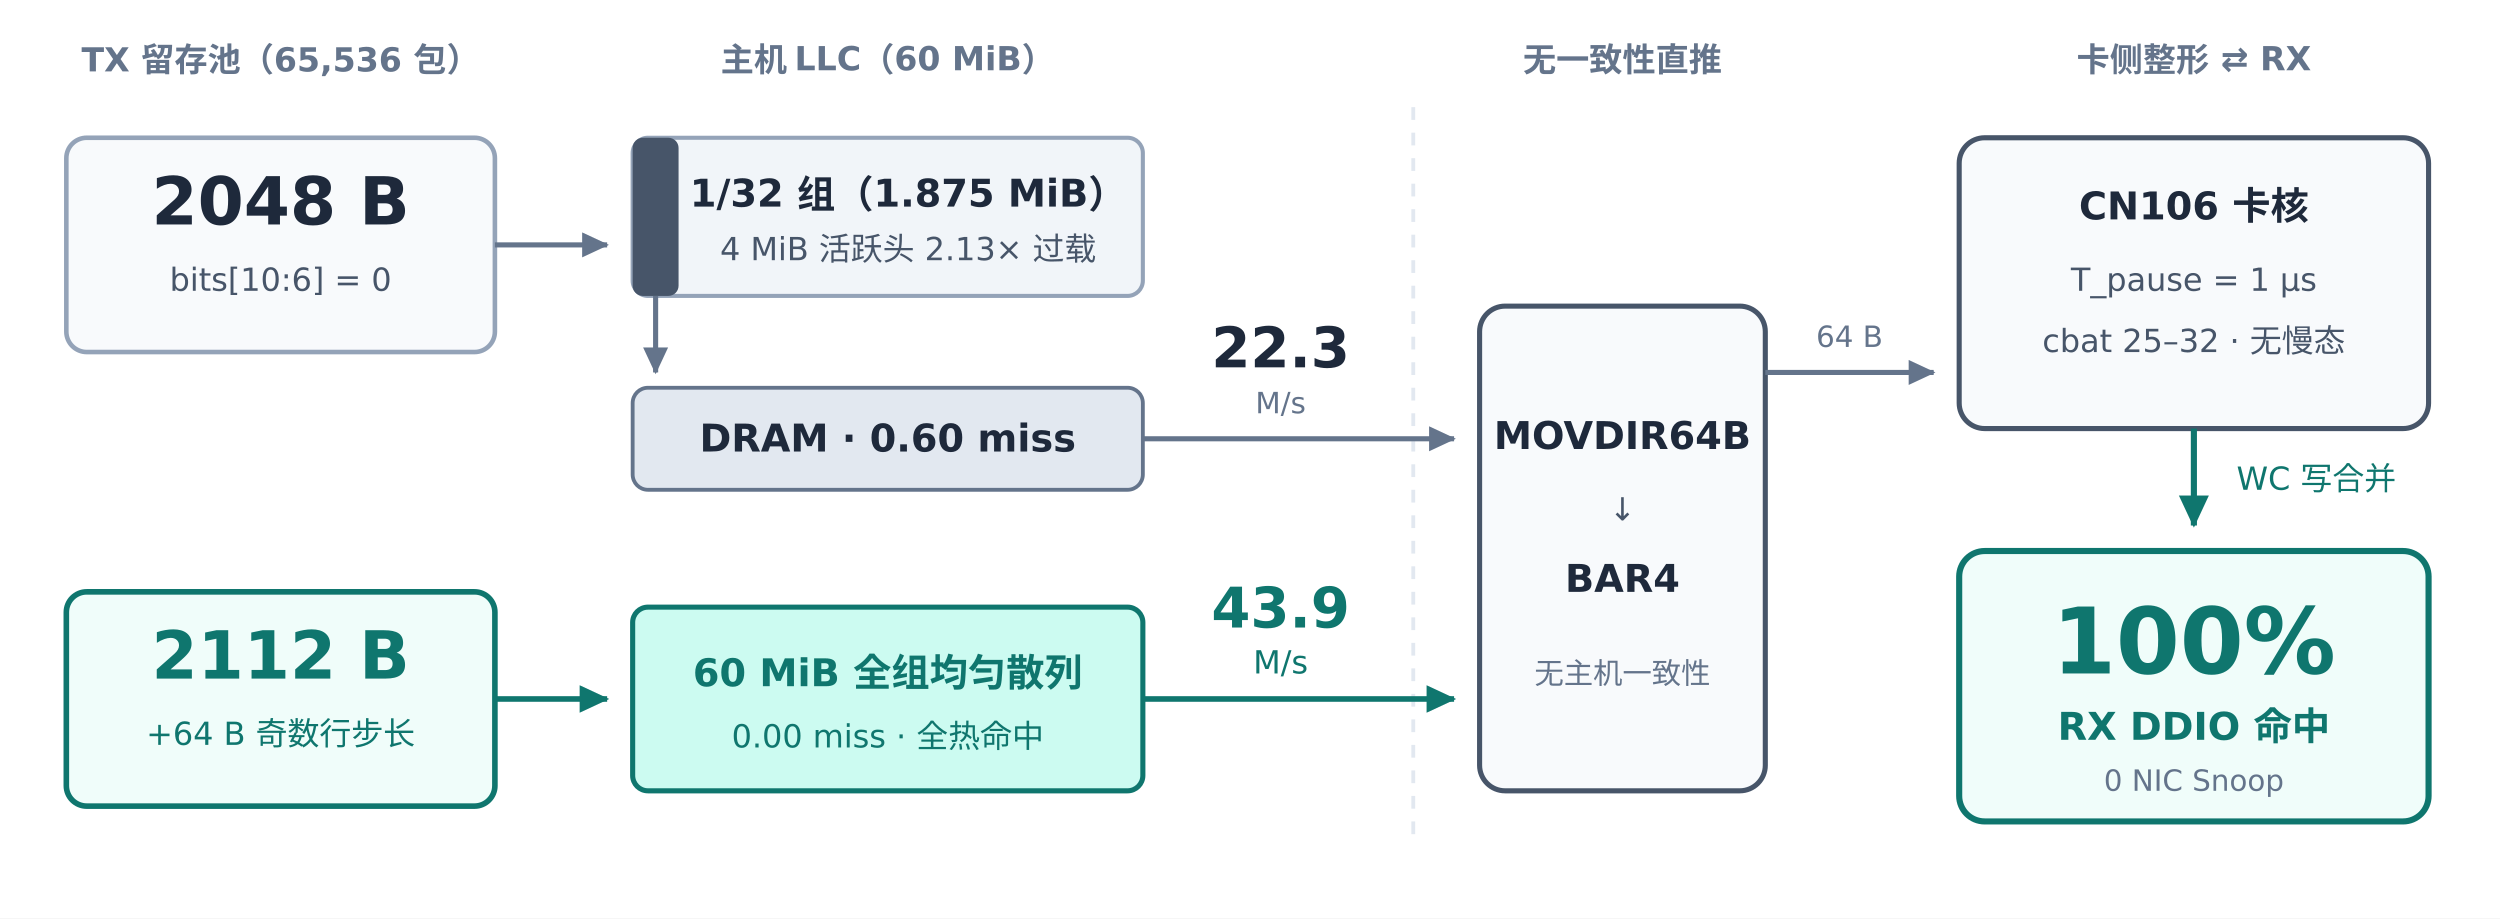
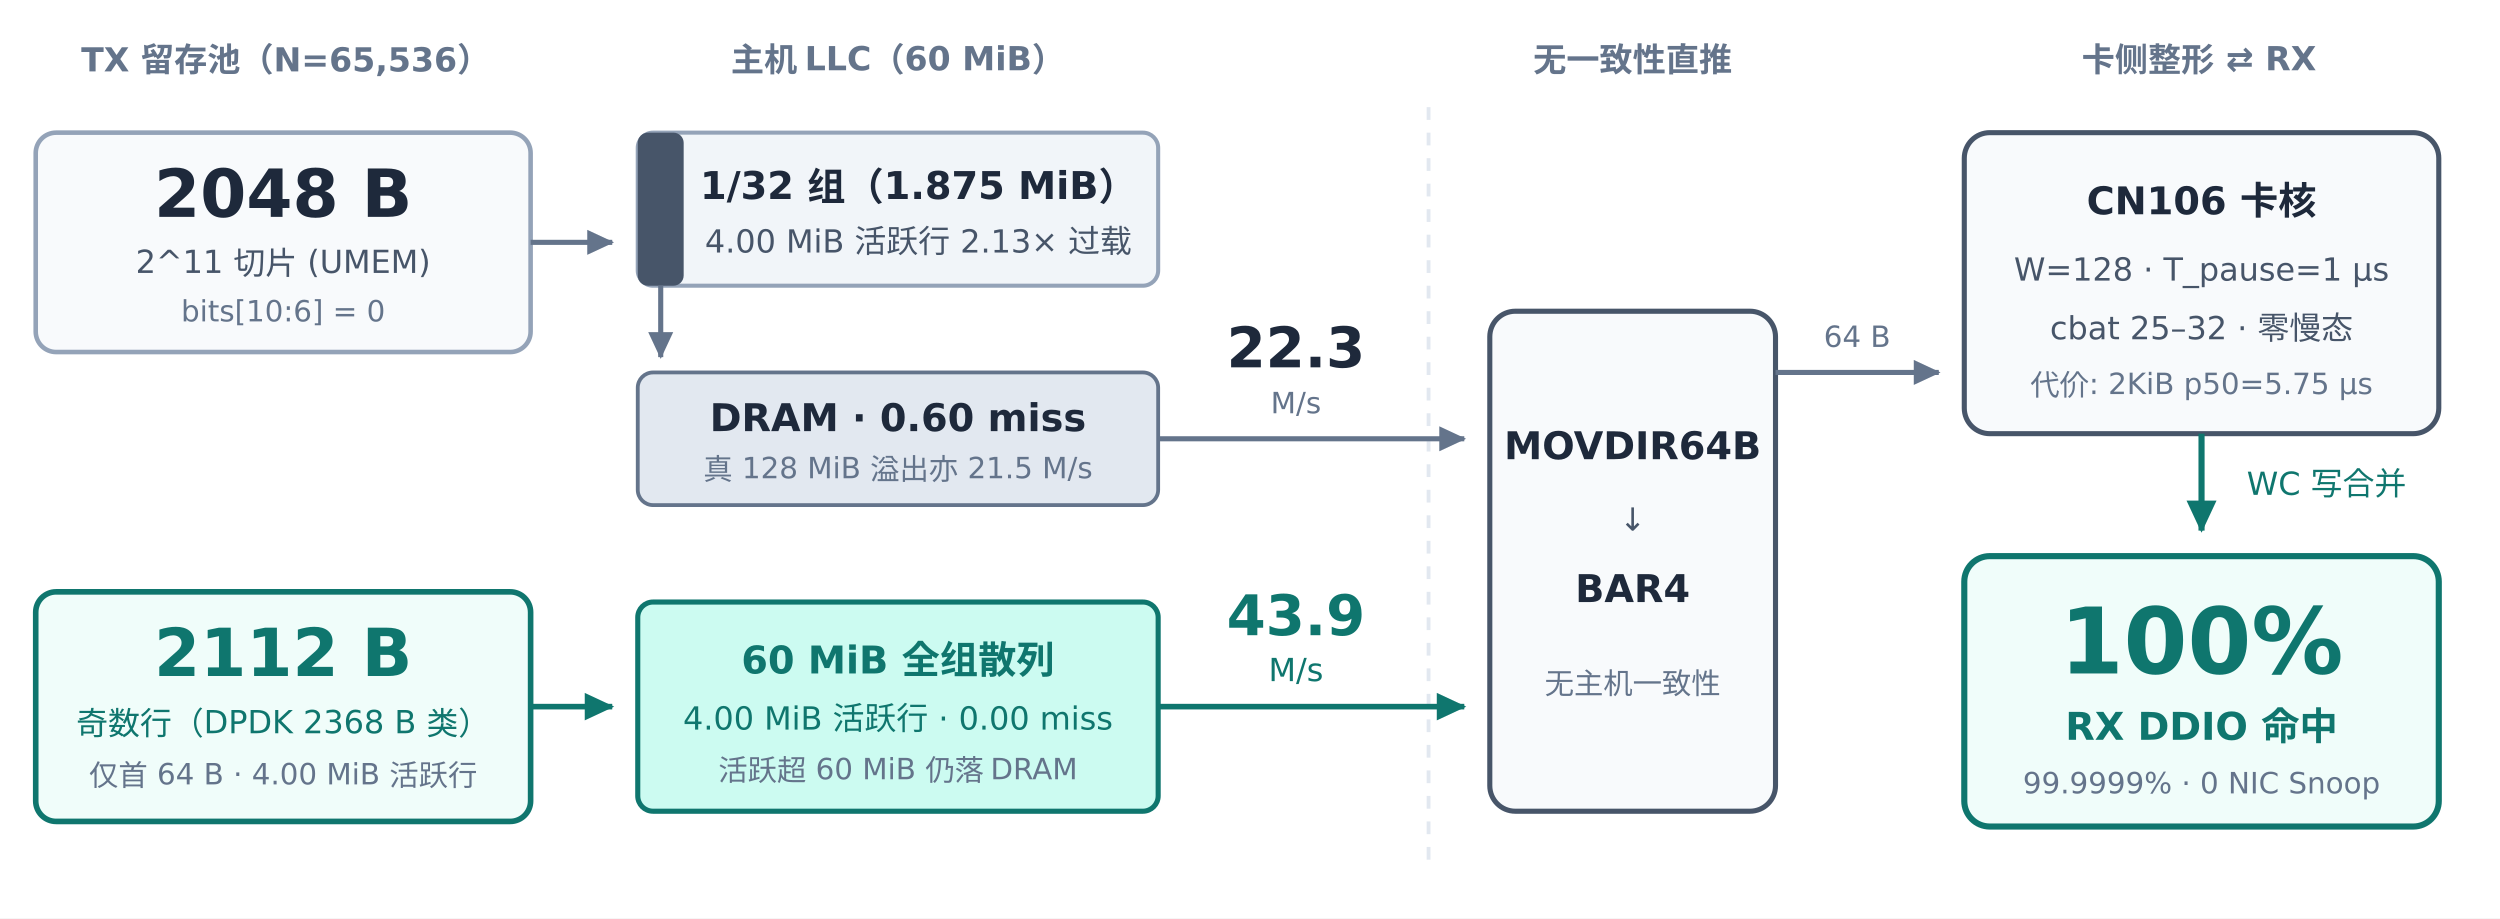
<svg xmlns="http://www.w3.org/2000/svg" viewBox="0 0 980 360" width="980" height="360">
  <defs>
    <marker id="arr-grey" viewBox="0 0 10 10" refX="8" refY="5" markerWidth="7" markerHeight="7" orient="auto-start-reverse">
      <path d="M 1 1.5 L 8.5 5 L 1 8.5 z" fill="#64748b" />
    </marker>
    <marker id="arr-teal" viewBox="0 0 10 10" refX="8" refY="5" markerWidth="7" markerHeight="7" orient="auto-start-reverse">
      <path d="M 1 1.5 L 8.5 5 L 1 8.5 z" fill="#0f766e" />
    </marker>
    <style>
      text { font-family: "DejaVu Sans", "Droid Sans Fallback", sans-serif; }
      .col-hdr { font-size: 13px; font-weight: 700; fill: #64748b; }
      .big-num { font-size: 26px; font-weight: 700; fill: #1e293b; }
      .big-teal { font-size: 26px; font-weight: 700; fill: #0f766e; }
      .hero-teal { font-size: 36px; font-weight: 700; fill: #0f766e; }
      .rate-grey { font-size: 22px; font-weight: 700; fill: #1e293b; }
      .rate-teal { font-size: 22px; font-weight: 700; fill: #0f766e; }
      .mid-lbl { font-size: 15px; font-weight: 700; fill: #1e293b; }
      .mid-teal { font-size: 15px; font-weight: 700; fill: #0f766e; }
      .sub-lbl { font-size: 12.5px; fill: #475569; }
      .sub-teal { font-size: 12.5px; fill: #0f766e; }
      .tag-lbl { font-size: 11.5px; fill: #64748b; }
    </style>
  </defs>
  <rect width="980" height="360" fill="#ffffff" />
-   <text x="110" y="28" text-anchor="middle" class="col-hdr">TX 留存池（65,536 包）</text>
-   <text x="348" y="28" text-anchor="middle" class="col-hdr">主机 LLC（60 MiB）</text>
-   <text x="636" y="28" text-anchor="middle" class="col-hdr">无一致性直推</text>
-   <text x="860" y="28" text-anchor="middle" class="col-hdr">卡侧整形 ⇄ RX</text>
-   <line x1="554" y1="42" x2="554" y2="332" stroke="#e2e8f0" stroke-width="1.5" stroke-dasharray="5 5" />
-   <rect x="26" y="54" width="168" height="84" rx="8" fill="#f8fafc" stroke="#94a3b8" stroke-width="1.8" />
-   <text x="110" y="88" text-anchor="middle" class="big-num">2048 B</text>
-   <text x="110" y="114" text-anchor="middle" class="sub-lbl">bits[10:6] = 0</text>
-   <line x1="194" y1="96" x2="238" y2="96" stroke="#64748b" stroke-width="2" marker-end="url(#arr-grey)" />
-   <rect x="248" y="54" width="200" height="62" rx="6" fill="#f1f5f9" stroke="#94a3b8" stroke-width="1.6" />
-   <rect x="248" y="54" width="18" height="62" rx="4" fill="#475569" />
-   <text x="356" y="81" text-anchor="middle" class="mid-lbl">1/32 组（1.875 MiB）</text>
-   <text x="356" y="102" text-anchor="middle" class="sub-lbl">4 MiB 活跃头 2.13× 过载</text>
-   <line x1="257" y1="116" x2="257" y2="146" stroke="#64748b" stroke-width="2" marker-end="url(#arr-grey)" />
-   <rect x="248" y="152" width="200" height="40" rx="6" fill="#e2e8f0" stroke="#64748b" stroke-width="1.5" />
-   <text x="348" y="177" text-anchor="middle" class="mid-lbl">DRAM · 0.60 miss</text>
-   <path d="M 448 172 L 570 172" fill="none" stroke="#64748b" stroke-width="2" marker-end="url(#arr-grey)" />
-   <text x="502" y="144" text-anchor="middle" class="rate-grey">22.3</text>
-   <text x="502" y="162" text-anchor="middle" class="tag-lbl">M/s</text>
-   <rect x="26" y="232" width="168" height="84" rx="8" fill="#f0fdfa" stroke="#0f766e" stroke-width="2.2" />
-   <text x="110" y="266" text-anchor="middle" class="big-teal">2112 B</text>
-   <text x="110" y="292" text-anchor="middle" class="sub-teal">+64 B 奇数行步长</text>
-   <line x1="194" y1="274" x2="238" y2="274" stroke="#0f766e" stroke-width="2.2" marker-end="url(#arr-teal)" />
-   <rect x="248" y="238" width="200" height="72" rx="6" fill="#ccfbf1" stroke="#0f766e" stroke-width="2" />
-   <text x="348" y="269" text-anchor="middle" class="mid-teal">60 MiB 全组均匀散列</text>
-   <text x="348" y="293" text-anchor="middle" class="sub-teal">0.00 miss · 全热命中</text>
-   <path d="M 448 274 L 570 274" fill="none" stroke="#0f766e" stroke-width="2.2" marker-end="url(#arr-teal)" />
-   <text x="502" y="246" text-anchor="middle" class="rate-teal">43.9</text>
-   <text x="502" y="264" text-anchor="middle" class="sub-teal">M/s</text>
-   <rect x="580" y="120" width="112" height="190" rx="10" fill="#f8fafc" stroke="#475569" stroke-width="2" />
-   <text x="636" y="176" text-anchor="middle" class="mid-lbl">MOVDIR64B</text>
-   <text x="636" y="204" text-anchor="middle" class="sub-lbl">↓</text>
-   <text x="636" y="232" text-anchor="middle" class="mid-lbl">BAR4</text>
-   <text x="636" y="268" text-anchor="middle" class="tag-lbl">无主机一致性</text>
-   <path d="M 692 146 L 758 146" fill="none" stroke="#64748b" stroke-width="2" marker-end="url(#arr-grey)" />
-   <text x="725" y="136" text-anchor="middle" class="tag-lbl">64 B</text>
-   <rect x="768" y="54" width="184" height="114" rx="10" fill="#f8fafc" stroke="#475569" stroke-width="2" />
-   <text x="860" y="86" text-anchor="middle" class="mid-lbl">CN106 卡核</text>
-   <text x="860" y="114" text-anchor="middle" class="sub-lbl">T_pause = 1 µs</text>
-   <text x="860" y="138" text-anchor="middle" class="sub-lbl">cbat 25–32 · 无慢态</text>
-   <line x1="860" y1="168" x2="860" y2="206" stroke="#0f766e" stroke-width="2.4" marker-end="url(#arr-teal)" />
-   <text x="908" y="192" text-anchor="middle" class="sub-teal">WC 写合并</text>
-   <rect x="768" y="216" width="184" height="106" rx="10" fill="#f0fdfa" stroke="#0f766e" stroke-width="2.4" />
-   <text x="860" y="264" text-anchor="middle" class="hero-teal">100%</text>
-   <text x="860" y="290" text-anchor="middle" class="mid-teal">RX DDIO 命中</text>
-   <text x="860" y="310" text-anchor="middle" class="tag-lbl">0 NIC Snoop</text>
+   <text x="112" y="28" text-anchor="middle" class="col-hdr">TX 留存池（N=65,536）</text>
+   <text x="352" y="28" text-anchor="middle" class="col-hdr">主机 LLC（60 MiB）</text>
+   <text x="640" y="28" text-anchor="middle" class="col-hdr">无一致性直推</text>
+   <text x="862" y="28" text-anchor="middle" class="col-hdr">卡侧整形 ⇄ RX</text>
+   <line x1="560" y1="42" x2="560" y2="338" stroke="#e2e8f0" stroke-width="1.5" stroke-dasharray="5 5" />
+   <rect x="14" y="52" width="194" height="86" rx="8" fill="#f8fafc" stroke="#94a3b8" stroke-width="1.8" />
+   <text x="111" y="85" text-anchor="middle" class="big-num">2048 B</text>
+   <text x="111" y="107" text-anchor="middle" class="sub-lbl">2^11 切片 (UMEM)</text>
+   <text x="111" y="126" text-anchor="middle" class="tag-lbl">bits[10:6] = 0</text>
+   <line x1="208" y1="95" x2="240" y2="95" stroke="#64748b" stroke-width="2" marker-end="url(#arr-grey)" />
+   <rect x="250" y="52" width="204" height="60" rx="6" fill="#f1f5f9" stroke="#94a3b8" stroke-width="1.6" />
+   <rect x="250" y="52" width="18" height="60" rx="4" fill="#475569" />
+   <text x="360" y="78" text-anchor="middle" class="mid-lbl">1/32 组（1.875 MiB）</text>
+   <text x="360" y="99" text-anchor="middle" class="sub-lbl">4.00 MiB 活跃行 2.13× 过载</text>
+   <line x1="259" y1="112" x2="259" y2="140" stroke="#64748b" stroke-width="2" marker-end="url(#arr-grey)" />
+   <rect x="250" y="146" width="204" height="52" rx="6" fill="#e2e8f0" stroke="#64748b" stroke-width="1.5" />
+   <text x="352" y="169" text-anchor="middle" class="mid-lbl">DRAM · 0.60 miss</text>
+   <text x="352" y="188" text-anchor="middle" class="tag-lbl">真 128 MiB 溢出亦 21.5 M/s</text>
+   <path d="M 454 172 L 574 172" fill="none" stroke="#64748b" stroke-width="2" marker-end="url(#arr-grey)" />
+   <text x="508" y="144" text-anchor="middle" class="rate-grey">22.3</text>
+   <text x="508" y="162" text-anchor="middle" class="tag-lbl">M/s</text>
+   <rect x="14" y="232" width="194" height="90" rx="8" fill="#f0fdfa" stroke="#0f766e" stroke-width="2.2" />
+   <text x="111" y="265" text-anchor="middle" class="big-teal">2112 B</text>
+   <text x="111" y="288" text-anchor="middle" class="sub-teal">奇数行（DPDK 2368 B 类）</text>
+   <text x="111" y="308" text-anchor="middle" class="tag-lbl">仅首 64 B · 4.00 MiB 活跃行</text>
+   <line x1="208" y1="277" x2="240" y2="277" stroke="#0f766e" stroke-width="2.2" marker-end="url(#arr-teal)" />
+   <rect x="250" y="236" width="204" height="82" rx="6" fill="#ccfbf1" stroke="#0f766e" stroke-width="2" />
+   <text x="352" y="264" text-anchor="middle" class="mid-teal">60 MiB 全组散列</text>
+   <text x="352" y="286" text-anchor="middle" class="sub-teal">4.00 MiB 活跃行 · 0.00 miss</text>
+   <text x="352" y="306" text-anchor="middle" class="tag-lbl">活跃超 60 MiB 仍落 DRAM</text>
+   <path d="M 454 277 L 574 277" fill="none" stroke="#0f766e" stroke-width="2.2" marker-end="url(#arr-teal)" />
+   <text x="508" y="249" text-anchor="middle" class="rate-teal">43.9</text>
+   <text x="508" y="267" text-anchor="middle" class="sub-teal">M/s</text>
+   <rect x="584" y="122" width="112" height="196" rx="10" fill="#f8fafc" stroke="#475569" stroke-width="2" />
+   <text x="640" y="180" text-anchor="middle" class="mid-lbl">MOVDIR64B</text>
+   <text x="640" y="208" text-anchor="middle" class="sub-lbl">↓</text>
+   <text x="640" y="236" text-anchor="middle" class="mid-lbl">BAR4</text>
+   <text x="640" y="272" text-anchor="middle" class="tag-lbl">无主机一致性</text>
+   <path d="M 696 146 L 760 146" fill="none" stroke="#64748b" stroke-width="2" marker-end="url(#arr-grey)" />
+   <text x="728" y="136" text-anchor="middle" class="tag-lbl">64 B</text>
+   <rect x="770" y="52" width="186" height="118" rx="10" fill="#f8fafc" stroke="#475569" stroke-width="2" />
+   <text x="863" y="84" text-anchor="middle" class="mid-lbl">CN106 卡核</text>
+   <text x="863" y="110" text-anchor="middle" class="sub-lbl">W=128 · T_pause=1 µs</text>
+   <text x="863" y="133" text-anchor="middle" class="sub-lbl">cbat 25–32 · 零慢态</text>
+   <text x="863" y="155" text-anchor="middle" class="tag-lbl">代价: 2KiB p50=5.75 µs</text>
+   <line x1="863" y1="170" x2="863" y2="208" stroke="#0f766e" stroke-width="2.4" marker-end="url(#arr-teal)" />
+   <text x="912" y="194" text-anchor="middle" class="sub-teal">WC 写合并</text>
+   <rect x="770" y="218" width="186" height="106" rx="10" fill="#f0fdfa" stroke="#0f766e" stroke-width="2.4" />
+   <text x="863" y="264" text-anchor="middle" class="hero-teal">100%</text>
+   <text x="863" y="290" text-anchor="middle" class="mid-teal">RX DDIO 命中</text>
+   <text x="863" y="311" text-anchor="middle" class="tag-lbl">99.9999% · 0 NIC Snoop</text>
</svg>
